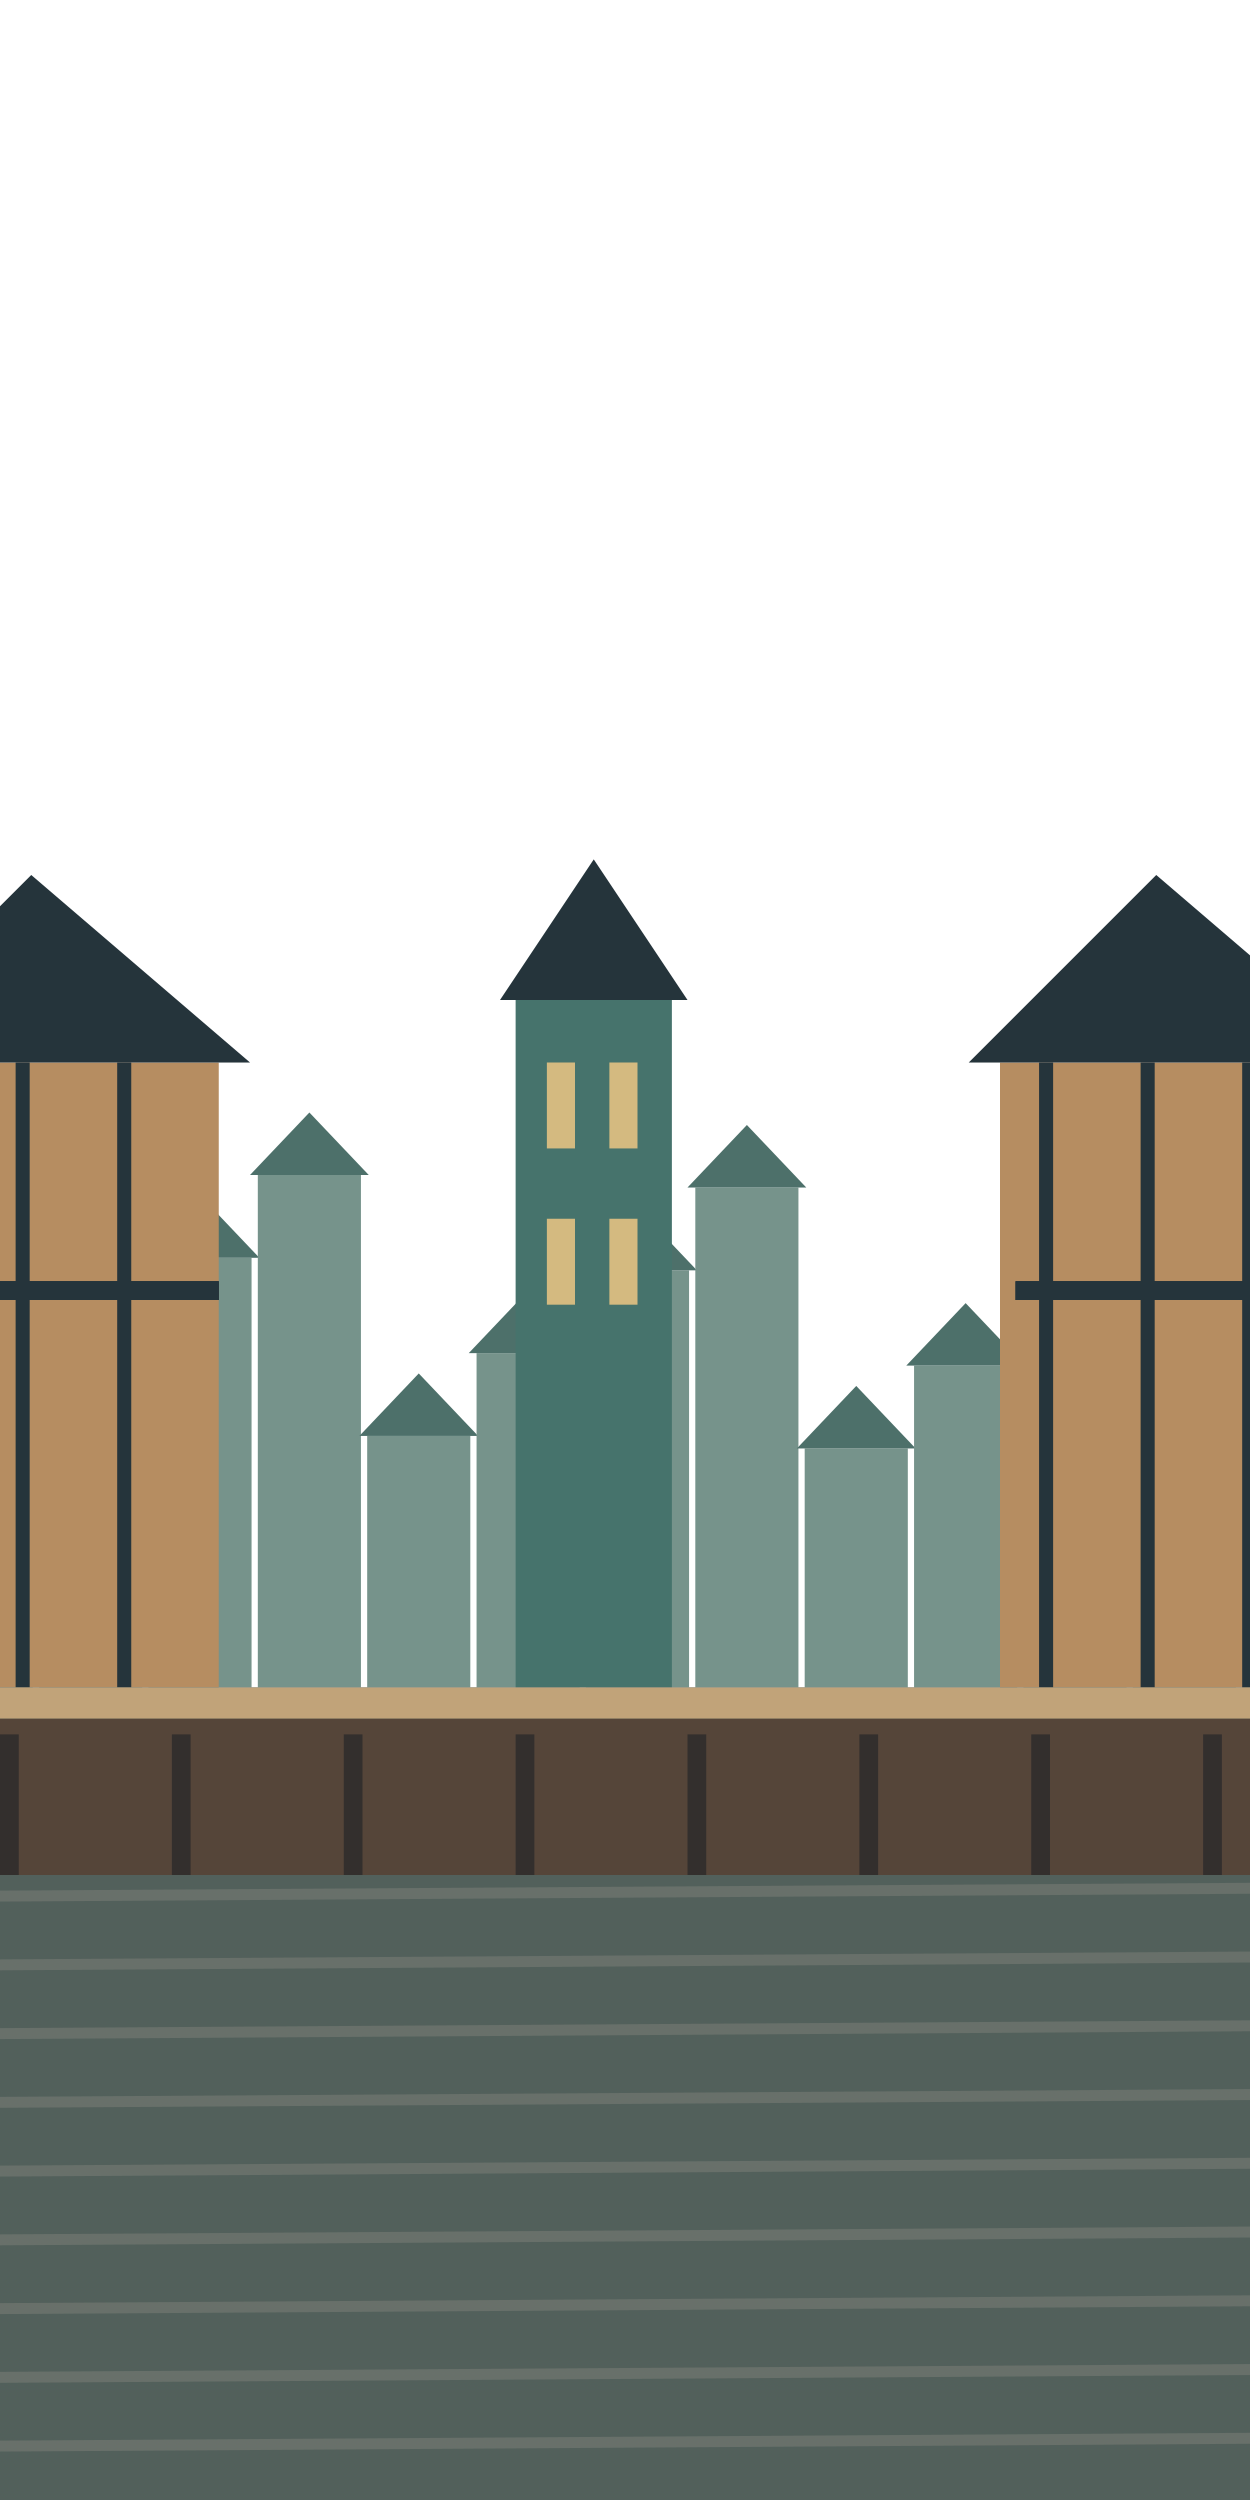
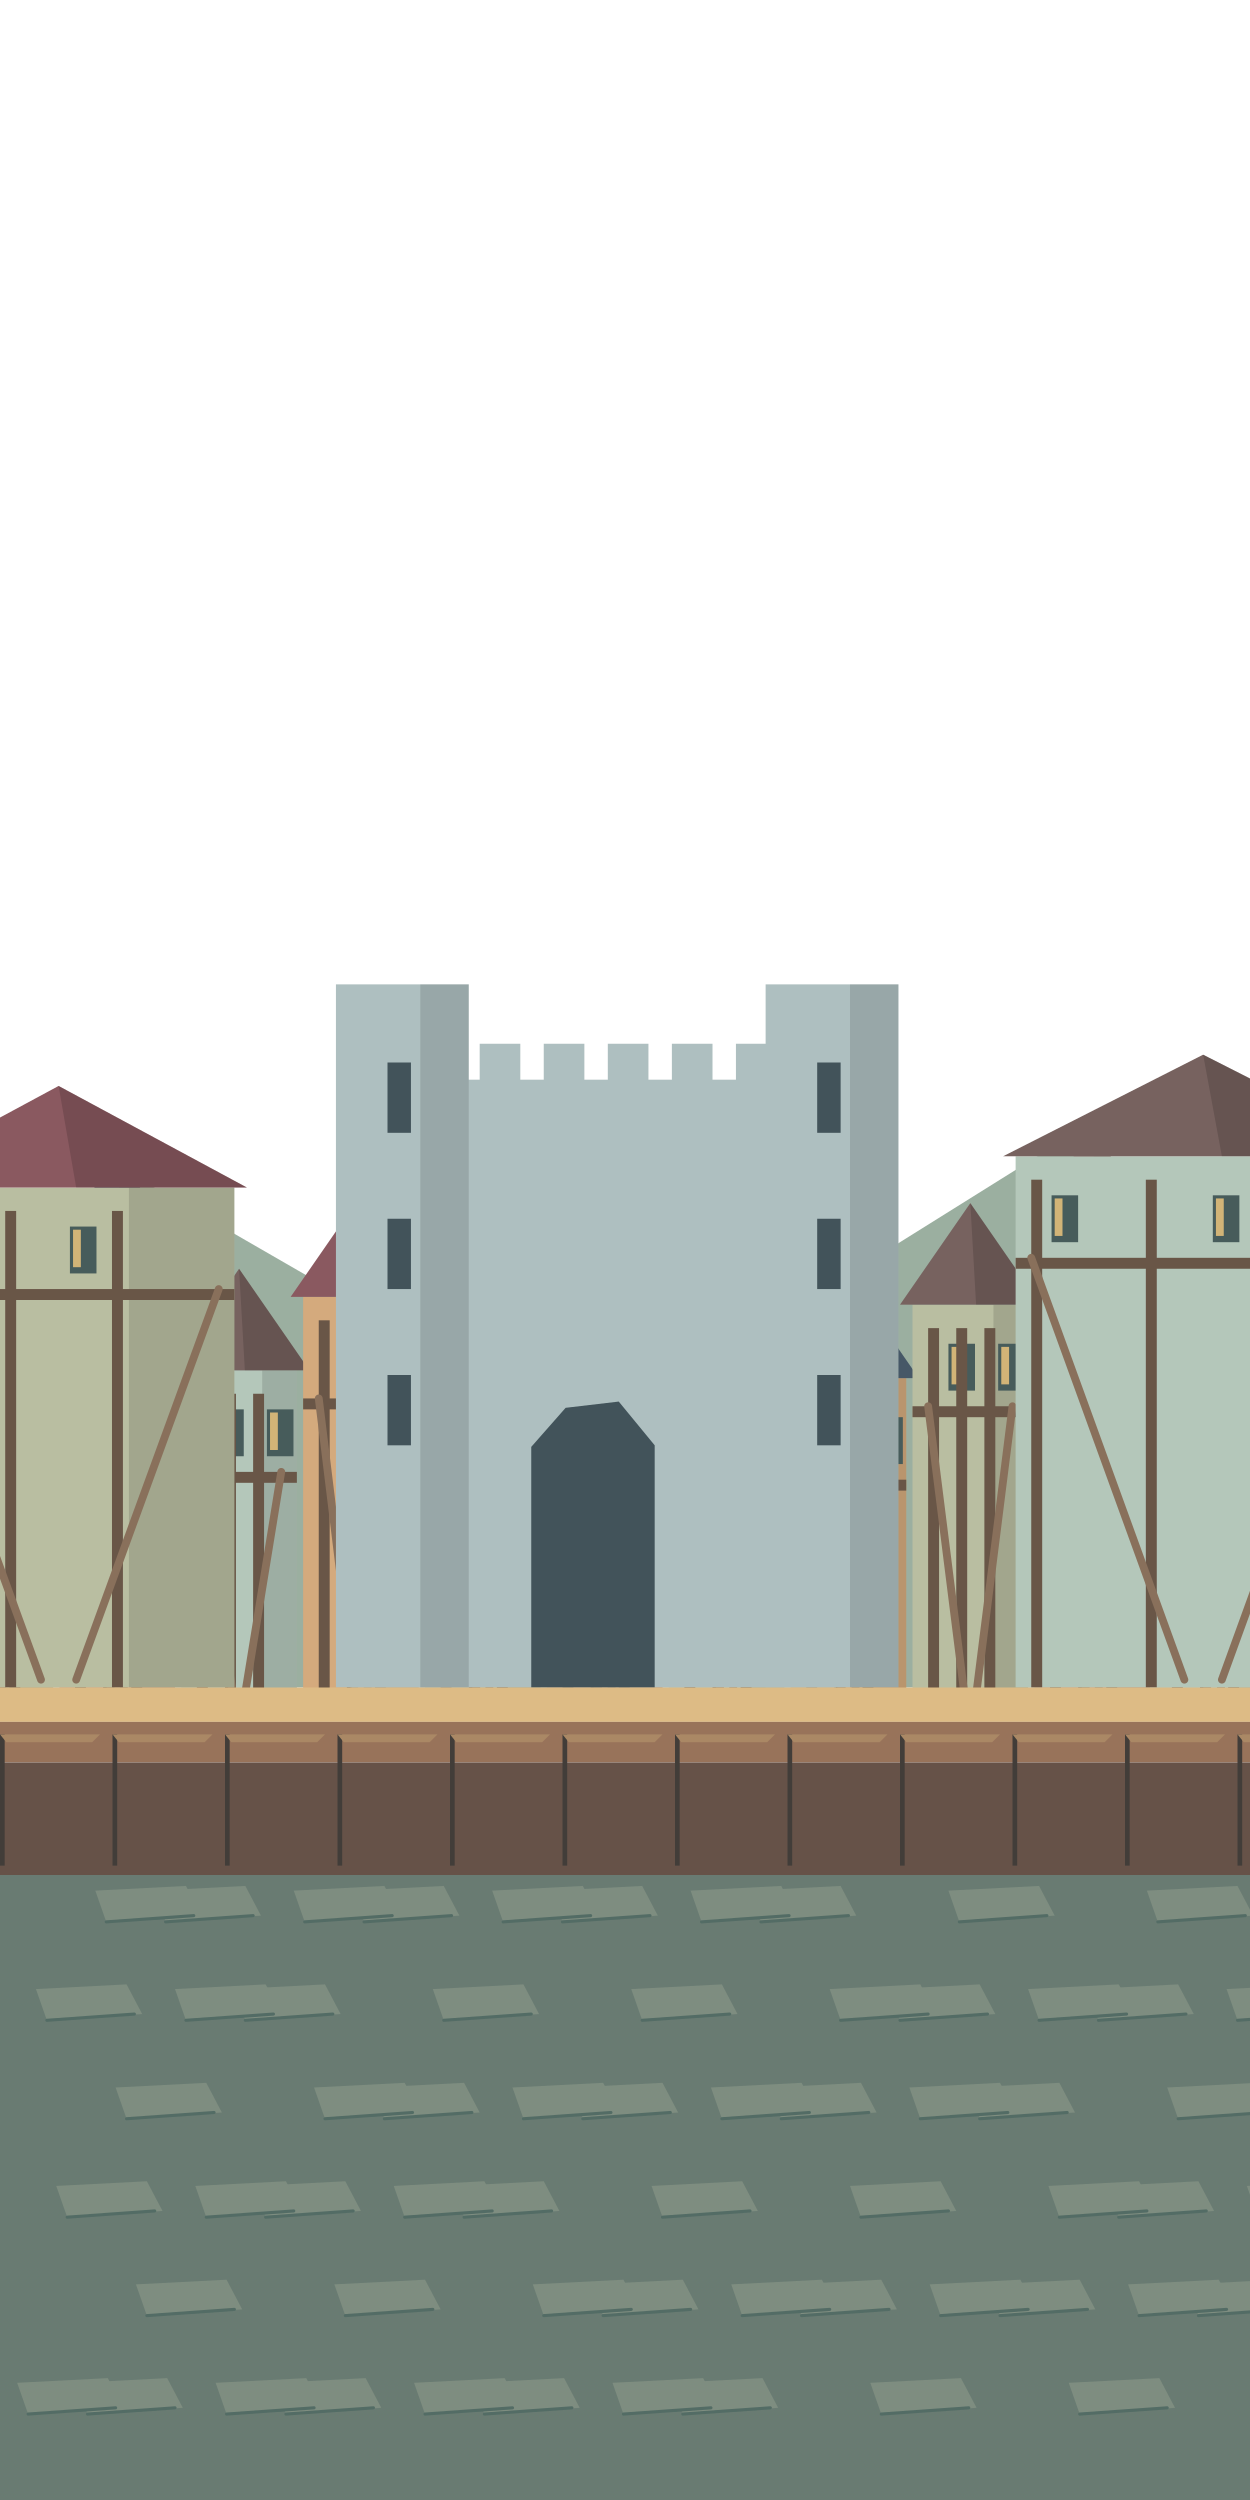
<svg xmlns="http://www.w3.org/2000/svg" width="800" height="1600" viewBox="0 0 800 1600">
-   <rect x="-45" y="911" width="66" height="169" fill="#76938b" />
-   <polygon points="-50,911 -12,871 26,911" fill="#4d706a" />
-   <rect x="25" y="858" width="66" height="222" fill="#76938b" />
-   <polygon points="20,858 58,818 96,858" fill="#4d706a" />
-   <rect x="95" y="805" width="66" height="275" fill="#76938b" />
-   <polygon points="90,805 128,765 166,805" fill="#4d706a" />
-   <rect x="165" y="752" width="66" height="328" fill="#76938b" />
-   <polygon points="160,752 198,712 236,752" fill="#4d706a" />
-   <rect x="235" y="919" width="66" height="161" fill="#76938b" />
-   <polygon points="230,919 268,879 306,919" fill="#4d706a" />
-   <rect x="305" y="866" width="66" height="214" fill="#76938b" />
-   <polygon points="300,866 338,826 376,866" fill="#4d706a" />
-   <rect x="375" y="813" width="66" height="267" fill="#76938b" />
-   <polygon points="370,813 408,773 446,813" fill="#4d706a" />
-   <rect x="445" y="760" width="66" height="320" fill="#76938b" />
-   <polygon points="440,760 478,720 516,760" fill="#4d706a" />
-   <rect x="515" y="927" width="66" height="153" fill="#76938b" />
-   <polygon points="510,927 548,887 586,927" fill="#4d706a" />
-   <rect x="585" y="874" width="66" height="206" fill="#76938b" />
-   <polygon points="580,874 618,834 656,874" fill="#4d706a" />
-   <rect x="655" y="821" width="66" height="259" fill="#76938b" />
-   <polygon points="650,821 688,781 726,821" fill="#4d706a" />
-   <rect x="725" y="768" width="66" height="312" fill="#76938b" />
-   <polygon points="720,768 758,728 796,768" fill="#4d706a" />
-   <rect x="795" y="935" width="66" height="145" fill="#76938b" />
-   <polygon points="790,935 828,895 866,935" fill="#4d706a" />
-   <rect x="330" y="640" width="100" height="440" fill="#46736c" />
-   <polygon points="320,640 380,550 440,640" fill="#25343b" />
-   <rect x="350" y="680" width="18" height="55" fill="#d4ba80" />
-   <rect x="390" y="680" width="18" height="55" fill="#d4ba80" />
-   <rect x="350" y="780" width="18" height="55" fill="#d4ba80" />
-   <rect x="390" y="780" width="18" height="55" fill="#d4ba80" />
-   <rect x="-80" y="680" width="220" height="400" fill="#b68d61" />
-   <polygon points="-100,680 20,560 160,680" fill="#25343b" />
-   <rect x="-55" y="680" width="9" height="400" fill="#25343b" />
-   <rect x="-70" y="820" width="210" height="12" fill="#25343b" />
-   <rect x="10" y="680" width="9" height="400" fill="#25343b" />
-   <rect x="-70" y="820" width="210" height="12" fill="#25343b" />
-   <rect x="75" y="680" width="9" height="400" fill="#25343b" />
-   <rect x="-70" y="820" width="210" height="12" fill="#25343b" />
-   <rect x="640" y="680" width="220" height="400" fill="#b68d61" />
-   <polygon points="620,680 740,560 880,680" fill="#25343b" />
-   <rect x="665" y="680" width="9" height="400" fill="#25343b" />
-   <rect x="650" y="820" width="210" height="12" fill="#25343b" />
-   <rect x="730" y="680" width="9" height="400" fill="#25343b" />
-   <rect x="650" y="820" width="210" height="12" fill="#25343b" />
-   <rect x="795" y="680" width="9" height="400" fill="#25343b" />
-   <rect x="650" y="820" width="210" height="12" fill="#25343b" />
-   <rect x="0" y="1080" width="800" height="520" fill="#52605b" />
-   <rect x="0" y="1080" width="800" height="20" fill="#c1a379" />
-   <rect x="0" y="1100" width="800" height="100" fill="#554539" />
-   <rect x="0" y="1110" width="12" height="90" fill="#332f2d" />
-   <rect x="110" y="1110" width="12" height="90" fill="#332f2d" />
-   <rect x="220" y="1110" width="12" height="90" fill="#332f2d" />
-   <rect x="330" y="1110" width="12" height="90" fill="#332f2d" />
-   <rect x="440" y="1110" width="12" height="90" fill="#332f2d" />
-   <rect x="550" y="1110" width="12" height="90" fill="#332f2d" />
-   <rect x="660" y="1110" width="12" height="90" fill="#332f2d" />
-   <rect x="770" y="1110" width="12" height="90" fill="#332f2d" />
-   <polygon points="0,1210 800,1205 800,1212 0,1217" fill="#68706a" />
-   <polygon points="0,1254 800,1249 800,1256 0,1261" fill="#68706a" />
-   <polygon points="0,1298 800,1293 800,1300 0,1305" fill="#68706a" />
-   <polygon points="0,1342 800,1337 800,1344 0,1349" fill="#68706a" />
-   <polygon points="0,1386 800,1381 800,1388 0,1393" fill="#68706a" />
-   <polygon points="0,1430 800,1425 800,1432 0,1437" fill="#68706a" />
-   <polygon points="0,1474 800,1469 800,1476 0,1481" fill="#68706a" />
-   <polygon points="0,1518 800,1513 800,1520 0,1525" fill="#68706a" />
-   <polygon points="0,1562 800,1557 800,1564 0,1569" fill="#68706a" />
+   <polygon points="0,870 90,755 220,830 370,700 520,830 680,730 800,820 800,1080 0,1080" fill="#9bafa0" />
+   <rect x="-40" y="851" width="74" height="239" fill="#b9bea1" />
+   <polygon points="11.8,851 34,851 34,1090 11.8,1090" fill="#00000020" />
+   <polygon points="-48,851 -3,786 42,851" fill="#8a5960" />
+   <polygon points="-3,786 42,851 0.7,851" fill="#00000025" />
+   <rect x="-30" y="866" width="7" height="224" fill="#695647" />
+   <rect x="-17" y="876" width="17" height="30" fill="#475c5b" />
+   <rect x="-15" y="878" width="5" height="24" fill="#d2b477" />
+   <rect x="-12" y="866" width="7" height="224" fill="#695647" />
+   <rect x="14.82" y="876" width="17" height="30" fill="#475c5b" />
+   <rect x="16.82" y="878" width="5" height="24" fill="#d2b477" />
+   <rect x="6" y="866" width="7" height="224" fill="#695647" />
+   <rect x="-40" y="916" width="74" height="7" fill="#695647" />
+   <path d="M-30 916L-6.7 1085M24 916L0.7 1085" fill="none" stroke="#89705b" stroke-width="5" stroke-linecap="round" stroke-linejoin="round" />
+   <rect x="38" y="804" width="74" height="286" fill="#cba28b" />
+   <polygon points="89.8,804 112,804 112,1090 89.8,1090" fill="#00000020" />
+   <polygon points="30,804 75,739 120,804" fill="#526778" />
+   <polygon points="75,739 120,804 78.7,804" fill="#00000025" />
+   <rect x="48" y="819" width="7" height="271" fill="#695647" />
+   <rect x="61" y="829" width="17" height="30" fill="#475c5b" />
+   <rect x="63" y="831" width="5" height="24" fill="#d2b477" />
+   <rect x="66" y="819" width="7" height="271" fill="#695647" />
+   <rect x="92.82" y="829" width="17" height="30" fill="#475c5b" />
+   <rect x="94.82" y="831" width="5" height="24" fill="#d2b477" />
+   <rect x="84" y="819" width="7" height="271" fill="#695647" />
+   <rect x="38" y="869" width="74" height="7" fill="#695647" />
+   <path d="M48 869L71.3 1085M102 869L78.7 1085" fill="none" stroke="#89705b" stroke-width="5" stroke-linecap="round" stroke-linejoin="round" />
+   <rect x="116" y="877" width="74" height="213" fill="#b4c7ba" />
+   <polygon points="167.8,877 190,877 190,1090 167.8,1090" fill="#00000020" />
+   <polygon points="108,877 153,812 198,877" fill="#77625f" />
+   <polygon points="153,812 198,877 156.7,877" fill="#00000025" />
+   <rect x="126" y="892" width="7" height="198" fill="#695647" />
+   <rect x="139" y="902" width="17" height="30" fill="#475c5b" />
+   <rect x="141" y="904" width="5" height="24" fill="#d2b477" />
+   <rect x="144" y="892" width="7" height="198" fill="#695647" />
+   <rect x="170.82" y="902" width="17" height="30" fill="#475c5b" />
+   <rect x="172.82" y="904" width="5" height="24" fill="#d2b477" />
+   <rect x="162" y="892" width="7" height="198" fill="#695647" />
+   <rect x="116" y="942" width="74" height="7" fill="#695647" />
+   <path d="M126 942L149.3 1085M180 942L156.7 1085" fill="none" stroke="#89705b" stroke-width="5" stroke-linecap="round" stroke-linejoin="round" />
+   <rect x="194" y="830" width="74" height="260" fill="#d4aa7d" />
+   <polygon points="245.8,830 268,830 268,1090 245.8,1090" fill="#00000020" />
+   <polygon points="186,830 231,765 276,830" fill="#8a5960" />
+   <polygon points="231,765 276,830 234.7,830" fill="#00000025" />
+   <rect x="204" y="845" width="7" height="245" fill="#695647" />
+   <rect x="217" y="855" width="17" height="30" fill="#475c5b" />
+   <rect x="219" y="857" width="5" height="24" fill="#d2b477" />
+   <rect x="222" y="845" width="7" height="245" fill="#695647" />
+   <rect x="248.82" y="855" width="17" height="30" fill="#475c5b" />
+   <rect x="250.82" y="857" width="5" height="24" fill="#d2b477" />
+   <rect x="240" y="845" width="7" height="245" fill="#695647" />
+   <rect x="194" y="895" width="74" height="7" fill="#695647" />
+   <path d="M204 895L227.3 1085M258 895L234.7 1085" fill="none" stroke="#89705b" stroke-width="5" stroke-linecap="round" stroke-linejoin="round" />
+   <rect x="272" y="783" width="74" height="307" fill="#b9bea1" />
+   <polygon points="323.8,783 346,783 346,1090 323.8,1090" fill="#00000020" />
+   <polygon points="264,783 309,718 354,783" fill="#526778" />
+   <polygon points="309,718 354,783 312.7,783" fill="#00000025" />
+   <rect x="282" y="798" width="7" height="292" fill="#695647" />
+   <rect x="295" y="808" width="17" height="30" fill="#475c5b" />
+   <rect x="297" y="810" width="5" height="24" fill="#d2b477" />
+   <rect x="300" y="798" width="7" height="292" fill="#695647" />
+   <rect x="326.82" y="808" width="17" height="30" fill="#475c5b" />
+   <rect x="328.82" y="810" width="5" height="24" fill="#d2b477" />
+   <rect x="318" y="798" width="7" height="292" fill="#695647" />
+   <rect x="272" y="848" width="74" height="7" fill="#695647" />
+   <path d="M282 848L305.3 1085M336 848L312.7 1085" fill="none" stroke="#89705b" stroke-width="5" stroke-linecap="round" stroke-linejoin="round" />
+   <rect x="350" y="856" width="74" height="234" fill="#cba28b" />
+   <polygon points="401.8,856 424,856 424,1090 401.8,1090" fill="#00000020" />
+   <polygon points="342,856 387,791 432,856" fill="#77625f" />
+   <polygon points="387,791 432,856 390.7,856" fill="#00000025" />
+   <rect x="360" y="871" width="7" height="219" fill="#695647" />
+   <rect x="373" y="881" width="17" height="30" fill="#475c5b" />
+   <rect x="375" y="883" width="5" height="24" fill="#d2b477" />
+   <rect x="378" y="871" width="7" height="219" fill="#695647" />
+   <rect x="404.82" y="881" width="17" height="30" fill="#475c5b" />
+   <rect x="406.82" y="883" width="5" height="24" fill="#d2b477" />
+   <rect x="396" y="871" width="7" height="219" fill="#695647" />
+   <rect x="350" y="921" width="74" height="7" fill="#695647" />
+   <path d="M360 921L383.3 1085M414 921L390.7 1085" fill="none" stroke="#89705b" stroke-width="5" stroke-linecap="round" stroke-linejoin="round" />
+   <rect x="428" y="809" width="74" height="281" fill="#b4c7ba" />
+   <polygon points="479.8,809 502,809 502,1090 479.8,1090" fill="#00000020" />
+   <polygon points="420,809 465,744 510,809" fill="#8a5960" />
+   <polygon points="465,744 510,809 468.7,809" fill="#00000025" />
+   <rect x="438" y="824" width="7" height="266" fill="#695647" />
+   <rect x="451" y="834" width="17" height="30" fill="#475c5b" />
+   <rect x="453" y="836" width="5" height="24" fill="#d2b477" />
+   <rect x="456" y="824" width="7" height="266" fill="#695647" />
+   <rect x="482.82" y="834" width="17" height="30" fill="#475c5b" />
+   <rect x="484.82" y="836" width="5" height="24" fill="#d2b477" />
+   <rect x="474" y="824" width="7" height="266" fill="#695647" />
+   <rect x="428" y="874" width="74" height="7" fill="#695647" />
+   <path d="M438 874L461.3 1085M492 874L468.7 1085" fill="none" stroke="#89705b" stroke-width="5" stroke-linecap="round" stroke-linejoin="round" />
+   <rect x="506" y="882" width="74" height="208" fill="#d4aa7d" />
+   <polygon points="557.8,882 580,882 580,1090 557.8,1090" fill="#00000020" />
+   <polygon points="498,882 543,817 588,882" fill="#526778" />
+   <polygon points="543,817 588,882 546.7,882" fill="#00000025" />
+   <rect x="516" y="897" width="7" height="193" fill="#695647" />
+   <rect x="529" y="907" width="17" height="30" fill="#475c5b" />
+   <rect x="531" y="909" width="5" height="24" fill="#d2b477" />
+   <rect x="534" y="897" width="7" height="193" fill="#695647" />
+   <rect x="560.82" y="907" width="17" height="30" fill="#475c5b" />
+   <rect x="562.82" y="909" width="5" height="24" fill="#d2b477" />
+   <rect x="552" y="897" width="7" height="193" fill="#695647" />
+   <rect x="506" y="947" width="74" height="7" fill="#695647" />
+   <path d="M516 947L539.3 1085M570 947L546.7 1085" fill="none" stroke="#89705b" stroke-width="5" stroke-linecap="round" stroke-linejoin="round" />
+   <rect x="584" y="835" width="74" height="255" fill="#b9bea1" />
+   <polygon points="635.8,835 658,835 658,1090 635.8,1090" fill="#00000020" />
+   <polygon points="576,835 621,770 666,835" fill="#77625f" />
+   <polygon points="621,770 666,835 624.7,835" fill="#00000025" />
+   <rect x="594" y="850" width="7" height="240" fill="#695647" />
+   <rect x="607" y="860" width="17" height="30" fill="#475c5b" />
+   <rect x="609" y="862" width="5" height="24" fill="#d2b477" />
+   <rect x="612" y="850" width="7" height="240" fill="#695647" />
+   <rect x="638.82" y="860" width="17" height="30" fill="#475c5b" />
+   <rect x="640.82" y="862" width="5" height="24" fill="#d2b477" />
+   <rect x="630" y="850" width="7" height="240" fill="#695647" />
+   <rect x="584" y="900" width="74" height="7" fill="#695647" />
+   <path d="M594 900L617.3 1085M648 900L624.7 1085" fill="none" stroke="#89705b" stroke-width="5" stroke-linecap="round" stroke-linejoin="round" />
+   <rect x="662" y="788" width="74" height="302" fill="#cba28b" />
+   <polygon points="713.8,788 736,788 736,1090 713.8,1090" fill="#00000020" />
+   <polygon points="654,788 699,723 744,788" fill="#8a5960" />
+   <polygon points="699,723 744,788 702.7,788" fill="#00000025" />
+   <rect x="672" y="803" width="7" height="287" fill="#695647" />
+   <rect x="685" y="813" width="17" height="30" fill="#475c5b" />
+   <rect x="687" y="815" width="5" height="24" fill="#d2b477" />
+   <rect x="690" y="803" width="7" height="287" fill="#695647" />
+   <rect x="716.82" y="813" width="17" height="30" fill="#475c5b" />
+   <rect x="718.82" y="815" width="5" height="24" fill="#d2b477" />
+   <rect x="708" y="803" width="7" height="287" fill="#695647" />
+   <rect x="662" y="853" width="74" height="7" fill="#695647" />
+   <path d="M672 853L695.3 1085M726 853L702.7 1085" fill="none" stroke="#89705b" stroke-width="5" stroke-linecap="round" stroke-linejoin="round" />
+   <rect x="740" y="861" width="74" height="229" fill="#b4c7ba" />
+   <polygon points="791.8,861 814,861 814,1090 791.8,1090" fill="#00000020" />
+   <polygon points="732,861 777,796 822,861" fill="#526778" />
+   <polygon points="777,796 822,861 780.7,861" fill="#00000025" />
+   <rect x="750" y="876" width="7" height="214" fill="#695647" />
+   <rect x="763" y="886" width="17" height="30" fill="#475c5b" />
+   <rect x="765" y="888" width="5" height="24" fill="#d2b477" />
+   <rect x="768" y="876" width="7" height="214" fill="#695647" />
+   <rect x="794.82" y="886" width="17" height="30" fill="#475c5b" />
+   <rect x="796.82" y="888" width="5" height="24" fill="#d2b477" />
+   <rect x="786" y="876" width="7" height="214" fill="#695647" />
+   <rect x="740" y="926" width="74" height="7" fill="#695647" />
+   <path d="M750 926L773.3 1085M804 926L780.7 1085" fill="none" stroke="#89705b" stroke-width="5" stroke-linecap="round" stroke-linejoin="round" />
+   <rect x="818" y="814" width="74" height="276" fill="#d4aa7d" />
+   <polygon points="869.8,814 892,814 892,1090 869.8,1090" fill="#00000020" />
+   <polygon points="810,814 855,749 900,814" fill="#77625f" />
+   <polygon points="855,749 900,814 858.7,814" fill="#00000025" />
+   <rect x="828" y="829" width="7" height="261" fill="#695647" />
+   <rect x="841" y="839" width="17" height="30" fill="#475c5b" />
+   <rect x="843" y="841" width="5" height="24" fill="#d2b477" />
+   <rect x="846" y="829" width="7" height="261" fill="#695647" />
+   <rect x="872.82" y="839" width="17" height="30" fill="#475c5b" />
+   <rect x="874.82" y="841" width="5" height="24" fill="#d2b477" />
+   <rect x="864" y="829" width="7" height="261" fill="#695647" />
+   <rect x="818" y="879" width="74" height="7" fill="#695647" />
+   <path d="M828 879L851.3 1085M882 879L858.7 1085" fill="none" stroke="#89705b" stroke-width="5" stroke-linecap="round" stroke-linejoin="round" />
+   <rect x="225" y="720" width="310" height="360" fill="#aebfc0" />
+   <rect x="220" y="691" width="320" height="36" fill="#aebfc0" />
+   <rect x="225" y="668" width="26" height="37" fill="#aebfc0" />
+   <rect x="266" y="668" width="26" height="37" fill="#aebfc0" />
+   <rect x="307" y="668" width="26" height="37" fill="#aebfc0" />
+   <rect x="348" y="668" width="26" height="37" fill="#aebfc0" />
+   <rect x="389" y="668" width="26" height="37" fill="#aebfc0" />
+   <rect x="430" y="668" width="26" height="37" fill="#aebfc0" />
+   <rect x="471" y="668" width="26" height="37" fill="#aebfc0" />
+   <rect x="512" y="668" width="26" height="37" fill="#aebfc0" />
+   <rect x="215" y="630" width="85" height="450" fill="#aebfc0" />
+   <polygon points="269,630 300,630 300,1080 269,1080" fill="#00000020" />
+   <rect x="248" y="680" width="15" height="45" fill="#42535a" />
+   <rect x="248" y="780" width="15" height="45" fill="#42535a" />
+   <rect x="248" y="880" width="15" height="45" fill="#42535a" />
+   <rect x="490" y="630" width="85" height="450" fill="#aebfc0" />
+   <polygon points="544,630 575,630 575,1080 544,1080" fill="#00000020" />
+   <rect x="523" y="680" width="15" height="45" fill="#42535a" />
+   <rect x="523" y="780" width="15" height="45" fill="#42535a" />
+   <rect x="523" y="880" width="15" height="45" fill="#42535a" />
+   <polygon points="340,1080 340,926 362,901 396,897 419,925 419,1080" fill="#42535a" />
+   <rect x="-75" y="760" width="225" height="320" fill="#b9bea1" />
+   <polygon points="82.5,760 150,760 150,1080 82.5,1080" fill="#00000020" />
+   <polygon points="-83,760 37.5,695 158,760" fill="#8a5960" />
+   <polygon points="37.5,695 158,760 48.75,760" fill="#00000025" />
+   <rect x="-65" y="775" width="7" height="305" fill="#695647" />
+   <rect x="-52" y="785" width="17" height="30" fill="#475c5b" />
+   <rect x="-50" y="787" width="5" height="24" fill="#d2b477" />
+   <rect x="3.333" y="775" width="7" height="305" fill="#695647" />
+   <rect x="44.75" y="785" width="17" height="30" fill="#475c5b" />
+   <rect x="46.75" y="787" width="5" height="24" fill="#d2b477" />
+   <rect x="71.667" y="775" width="7" height="305" fill="#695647" />
+   <rect x="-75" y="825" width="225" height="7" fill="#695647" />
+   <path d="M-65 825L26.25 1075M140 825L48.75 1075" fill="none" stroke="#89705b" stroke-width="5" stroke-linecap="round" stroke-linejoin="round" />
+   <rect x="650" y="740" width="240" height="340" fill="#b4c7ba" />
+   <polygon points="818,740 890,740 890,1080 818,1080" fill="#00000020" />
+   <polygon points="642,740 770,675 898,740" fill="#77625f" />
+   <polygon points="770,675 898,740 782,740" fill="#00000025" />
+   <rect x="660" y="755" width="7" height="325" fill="#695647" />
+   <rect x="673" y="765" width="17" height="30" fill="#475c5b" />
+   <rect x="675" y="767" width="5" height="24" fill="#d2b477" />
+   <rect x="733.333" y="755" width="7" height="325" fill="#695647" />
+   <rect x="776.2" y="765" width="17" height="30" fill="#475c5b" />
+   <rect x="778.2" y="767" width="5" height="24" fill="#d2b477" />
+   <rect x="806.667" y="755" width="7" height="325" fill="#695647" />
+   <rect x="650" y="805" width="240" height="7" fill="#695647" />
+   <path d="M660 805L758 1075M880 805L782 1075" fill="none" stroke="#89705b" stroke-width="5" stroke-linecap="round" stroke-linejoin="round" />
+   <rect x="0" y="1080" width="800" height="22" fill="#ddbb85" />
+   <rect x="0" y="1102" width="800" height="26" fill="#98735a" />
+   <rect x="0" y="1128" width="800" height="72" fill="#665248" />
+   <rect x="0" y="1110" width="3" height="84" fill="#423d39" />
+   <polygon points="0,1110 64,1110 59,1115 4,1115" fill="#aa8865" />
+   <rect x="72" y="1110" width="3" height="84" fill="#423d39" />
+   <polygon points="72,1110 136,1110 131,1115 76,1115" fill="#aa8865" />
+   <rect x="144" y="1110" width="3" height="84" fill="#423d39" />
+   <polygon points="144,1110 208,1110 203,1115 148,1115" fill="#aa8865" />
+   <rect x="216" y="1110" width="3" height="84" fill="#423d39" />
+   <polygon points="216,1110 280,1110 275,1115 220,1115" fill="#aa8865" />
+   <rect x="288" y="1110" width="3" height="84" fill="#423d39" />
+   <polygon points="288,1110 352,1110 347,1115 292,1115" fill="#aa8865" />
+   <rect x="360" y="1110" width="3" height="84" fill="#423d39" />
+   <polygon points="360,1110 424,1110 419,1115 364,1115" fill="#aa8865" />
+   <rect x="432" y="1110" width="3" height="84" fill="#423d39" />
+   <polygon points="432,1110 496,1110 491,1115 436,1115" fill="#aa8865" />
+   <rect x="504" y="1110" width="3" height="84" fill="#423d39" />
+   <polygon points="504,1110 568,1110 563,1115 508,1115" fill="#aa8865" />
+   <rect x="576" y="1110" width="3" height="84" fill="#423d39" />
+   <polygon points="576,1110 640,1110 635,1115 580,1115" fill="#aa8865" />
+   <rect x="648" y="1110" width="3" height="84" fill="#423d39" />
+   <polygon points="648,1110 712,1110 707,1115 652,1115" fill="#aa8865" />
+   <rect x="720" y="1110" width="3" height="84" fill="#423d39" />
+   <polygon points="720,1110 784,1110 779,1115 724,1115" fill="#aa8865" />
+   <rect x="792" y="1110" width="3" height="84" fill="#423d39" />
+   <polygon points="792,1110 856,1110 851,1115 796,1115" fill="#aa8865" />
+   <rect x="0" y="1200" width="800" height="400" fill="#697b72" />
+   <polygon points="99,1210 157,1207 167,1226 106,1230" fill="#7e8d80" />
+   <path d="M106 1230L162 1226" fill="none" stroke="#536c65" stroke-width="2" stroke-linecap="round" stroke-linejoin="round" />
+   <polygon points="226,1210 284,1207 294,1226 233,1230" fill="#7e8d80" />
+   <path d="M233 1230L289 1226" fill="none" stroke="#536c65" stroke-width="2" stroke-linecap="round" stroke-linejoin="round" />
+   <polygon points="353,1210 411,1207 421,1226 360,1230" fill="#7e8d80" />
+   <path d="M360 1230L416 1226" fill="none" stroke="#536c65" stroke-width="2" stroke-linecap="round" stroke-linejoin="round" />
+   <polygon points="480,1210 538,1207 548,1226 487,1230" fill="#7e8d80" />
+   <path d="M487 1230L543 1226" fill="none" stroke="#536c65" stroke-width="2" stroke-linecap="round" stroke-linejoin="round" />
+   <polygon points="607,1210 665,1207 675,1226 614,1230" fill="#7e8d80" />
+   <path d="M614 1230L670 1226" fill="none" stroke="#536c65" stroke-width="2" stroke-linecap="round" stroke-linejoin="round" />
+   <polygon points="734,1210 792,1207 802,1226 741,1230" fill="#7e8d80" />
+   <path d="M741 1230L797 1226" fill="none" stroke="#536c65" stroke-width="2" stroke-linecap="round" stroke-linejoin="round" />
+   <polygon points="61,1210 119,1207 129,1226 68,1230" fill="#7e8d80" />
+   <path d="M68 1230L124 1226" fill="none" stroke="#536c65" stroke-width="2" stroke-linecap="round" stroke-linejoin="round" />
+   <polygon points="188,1210 246,1207 256,1226 195,1230" fill="#7e8d80" />
+   <path d="M195 1230L251 1226" fill="none" stroke="#536c65" stroke-width="2" stroke-linecap="round" stroke-linejoin="round" />
+   <polygon points="315,1210 373,1207 383,1226 322,1230" fill="#7e8d80" />
+   <path d="M322 1230L378 1226" fill="none" stroke="#536c65" stroke-width="2" stroke-linecap="round" stroke-linejoin="round" />
+   <polygon points="442,1210 500,1207 510,1226 449,1230" fill="#7e8d80" />
+   <path d="M449 1230L505 1226" fill="none" stroke="#536c65" stroke-width="2" stroke-linecap="round" stroke-linejoin="round" />
+   <polygon points="569,1273 627,1270 637,1289 576,1293" fill="#7e8d80" />
+   <path d="M576 1293L632 1289" fill="none" stroke="#536c65" stroke-width="2" stroke-linecap="round" stroke-linejoin="round" />
+   <polygon points="696,1273 754,1270 764,1289 703,1293" fill="#7e8d80" />
+   <path d="M703 1293L759 1289" fill="none" stroke="#536c65" stroke-width="2" stroke-linecap="round" stroke-linejoin="round" />
+   <polygon points="23,1273 81,1270 91,1289 30,1293" fill="#7e8d80" />
+   <path d="M30 1293L86 1289" fill="none" stroke="#536c65" stroke-width="2" stroke-linecap="round" stroke-linejoin="round" />
+   <polygon points="150,1273 208,1270 218,1289 157,1293" fill="#7e8d80" />
+   <path d="M157 1293L213 1289" fill="none" stroke="#536c65" stroke-width="2" stroke-linecap="round" stroke-linejoin="round" />
+   <polygon points="277,1273 335,1270 345,1289 284,1293" fill="#7e8d80" />
+   <path d="M284 1293L340 1289" fill="none" stroke="#536c65" stroke-width="2" stroke-linecap="round" stroke-linejoin="round" />
+   <polygon points="404,1273 462,1270 472,1289 411,1293" fill="#7e8d80" />
+   <path d="M411 1293L467 1289" fill="none" stroke="#536c65" stroke-width="2" stroke-linecap="round" stroke-linejoin="round" />
+   <polygon points="531,1273 589,1270 599,1289 538,1293" fill="#7e8d80" />
+   <path d="M538 1293L594 1289" fill="none" stroke="#536c65" stroke-width="2" stroke-linecap="round" stroke-linejoin="round" />
+   <polygon points="658,1273 716,1270 726,1289 665,1293" fill="#7e8d80" />
+   <path d="M665 1293L721 1289" fill="none" stroke="#536c65" stroke-width="2" stroke-linecap="round" stroke-linejoin="round" />
+   <polygon points="785,1273 843,1270 853,1289 792,1293" fill="#7e8d80" />
+   <path d="M792 1293L848 1289" fill="none" stroke="#536c65" stroke-width="2" stroke-linecap="round" stroke-linejoin="round" />
+   <polygon points="112,1273 170,1270 180,1289 119,1293" fill="#7e8d80" />
+   <path d="M119 1293L175 1289" fill="none" stroke="#536c65" stroke-width="2" stroke-linecap="round" stroke-linejoin="round" />
+   <polygon points="239,1336 297,1333 307,1352 246,1356" fill="#7e8d80" />
+   <path d="M246 1356L302 1352" fill="none" stroke="#536c65" stroke-width="2" stroke-linecap="round" stroke-linejoin="round" />
+   <polygon points="366,1336 424,1333 434,1352 373,1356" fill="#7e8d80" />
+   <path d="M373 1356L429 1352" fill="none" stroke="#536c65" stroke-width="2" stroke-linecap="round" stroke-linejoin="round" />
+   <polygon points="493,1336 551,1333 561,1352 500,1356" fill="#7e8d80" />
+   <path d="M500 1356L556 1352" fill="none" stroke="#536c65" stroke-width="2" stroke-linecap="round" stroke-linejoin="round" />
+   <polygon points="620,1336 678,1333 688,1352 627,1356" fill="#7e8d80" />
+   <path d="M627 1356L683 1352" fill="none" stroke="#536c65" stroke-width="2" stroke-linecap="round" stroke-linejoin="round" />
+   <polygon points="747,1336 805,1333 815,1352 754,1356" fill="#7e8d80" />
+   <path d="M754 1356L810 1352" fill="none" stroke="#536c65" stroke-width="2" stroke-linecap="round" stroke-linejoin="round" />
+   <polygon points="74,1336 132,1333 142,1352 81,1356" fill="#7e8d80" />
+   <path d="M81 1356L137 1352" fill="none" stroke="#536c65" stroke-width="2" stroke-linecap="round" stroke-linejoin="round" />
+   <polygon points="201,1336 259,1333 269,1352 208,1356" fill="#7e8d80" />
+   <path d="M208 1356L264 1352" fill="none" stroke="#536c65" stroke-width="2" stroke-linecap="round" stroke-linejoin="round" />
+   <polygon points="328,1336 386,1333 396,1352 335,1356" fill="#7e8d80" />
+   <path d="M335 1356L391 1352" fill="none" stroke="#536c65" stroke-width="2" stroke-linecap="round" stroke-linejoin="round" />
+   <polygon points="455,1336 513,1333 523,1352 462,1356" fill="#7e8d80" />
+   <path d="M462 1356L518 1352" fill="none" stroke="#536c65" stroke-width="2" stroke-linecap="round" stroke-linejoin="round" />
+   <polygon points="582,1336 640,1333 650,1352 589,1356" fill="#7e8d80" />
+   <path d="M589 1356L645 1352" fill="none" stroke="#536c65" stroke-width="2" stroke-linecap="round" stroke-linejoin="round" />
+   <polygon points="709,1399 767,1396 777,1415 716,1419" fill="#7e8d80" />
+   <path d="M716 1419L772 1415" fill="none" stroke="#536c65" stroke-width="2" stroke-linecap="round" stroke-linejoin="round" />
+   <polygon points="36,1399 94,1396 104,1415 43,1419" fill="#7e8d80" />
+   <path d="M43 1419L99 1415" fill="none" stroke="#536c65" stroke-width="2" stroke-linecap="round" stroke-linejoin="round" />
+   <polygon points="163,1399 221,1396 231,1415 170,1419" fill="#7e8d80" />
+   <path d="M170 1419L226 1415" fill="none" stroke="#536c65" stroke-width="2" stroke-linecap="round" stroke-linejoin="round" />
+   <polygon points="290,1399 348,1396 358,1415 297,1419" fill="#7e8d80" />
+   <path d="M297 1419L353 1415" fill="none" stroke="#536c65" stroke-width="2" stroke-linecap="round" stroke-linejoin="round" />
+   <polygon points="417,1399 475,1396 485,1415 424,1419" fill="#7e8d80" />
+   <path d="M424 1419L480 1415" fill="none" stroke="#536c65" stroke-width="2" stroke-linecap="round" stroke-linejoin="round" />
+   <polygon points="544,1399 602,1396 612,1415 551,1419" fill="#7e8d80" />
+   <path d="M551 1419L607 1415" fill="none" stroke="#536c65" stroke-width="2" stroke-linecap="round" stroke-linejoin="round" />
+   <polygon points="671,1399 729,1396 739,1415 678,1419" fill="#7e8d80" />
+   <path d="M678 1419L734 1415" fill="none" stroke="#536c65" stroke-width="2" stroke-linecap="round" stroke-linejoin="round" />
+   <polygon points="798,1399 856,1396 866,1415 805,1419" fill="#7e8d80" />
+   <path d="M805 1419L861 1415" fill="none" stroke="#536c65" stroke-width="2" stroke-linecap="round" stroke-linejoin="round" />
+   <polygon points="125,1399 183,1396 193,1415 132,1419" fill="#7e8d80" />
+   <path d="M132 1419L188 1415" fill="none" stroke="#536c65" stroke-width="2" stroke-linecap="round" stroke-linejoin="round" />
+   <polygon points="252,1399 310,1396 320,1415 259,1419" fill="#7e8d80" />
+   <path d="M259 1419L315 1415" fill="none" stroke="#536c65" stroke-width="2" stroke-linecap="round" stroke-linejoin="round" />
+   <polygon points="379,1462 437,1459 447,1478 386,1482" fill="#7e8d80" />
+   <path d="M386 1482L442 1478" fill="none" stroke="#536c65" stroke-width="2" stroke-linecap="round" stroke-linejoin="round" />
+   <polygon points="506,1462 564,1459 574,1478 513,1482" fill="#7e8d80" />
+   <path d="M513 1482L569 1478" fill="none" stroke="#536c65" stroke-width="2" stroke-linecap="round" stroke-linejoin="round" />
+   <polygon points="633,1462 691,1459 701,1478 640,1482" fill="#7e8d80" />
+   <path d="M640 1482L696 1478" fill="none" stroke="#536c65" stroke-width="2" stroke-linecap="round" stroke-linejoin="round" />
+   <polygon points="760,1462 818,1459 828,1478 767,1482" fill="#7e8d80" />
+   <path d="M767 1482L823 1478" fill="none" stroke="#536c65" stroke-width="2" stroke-linecap="round" stroke-linejoin="round" />
+   <polygon points="87,1462 145,1459 155,1478 94,1482" fill="#7e8d80" />
+   <path d="M94 1482L150 1478" fill="none" stroke="#536c65" stroke-width="2" stroke-linecap="round" stroke-linejoin="round" />
+   <polygon points="214,1462 272,1459 282,1478 221,1482" fill="#7e8d80" />
+   <path d="M221 1482L277 1478" fill="none" stroke="#536c65" stroke-width="2" stroke-linecap="round" stroke-linejoin="round" />
+   <polygon points="341,1462 399,1459 409,1478 348,1482" fill="#7e8d80" />
+   <path d="M348 1482L404 1478" fill="none" stroke="#536c65" stroke-width="2" stroke-linecap="round" stroke-linejoin="round" />
+   <polygon points="468,1462 526,1459 536,1478 475,1482" fill="#7e8d80" />
+   <path d="M475 1482L531 1478" fill="none" stroke="#536c65" stroke-width="2" stroke-linecap="round" stroke-linejoin="round" />
+   <polygon points="595,1462 653,1459 663,1478 602,1482" fill="#7e8d80" />
+   <path d="M602 1482L658 1478" fill="none" stroke="#536c65" stroke-width="2" stroke-linecap="round" stroke-linejoin="round" />
+   <polygon points="722,1462 780,1459 790,1478 729,1482" fill="#7e8d80" />
+   <path d="M729 1482L785 1478" fill="none" stroke="#536c65" stroke-width="2" stroke-linecap="round" stroke-linejoin="round" />
+   <polygon points="49,1525 107,1522 117,1541 56,1545" fill="#7e8d80" />
+   <path d="M56 1545L112 1541" fill="none" stroke="#536c65" stroke-width="2" stroke-linecap="round" stroke-linejoin="round" />
+   <polygon points="176,1525 234,1522 244,1541 183,1545" fill="#7e8d80" />
+   <path d="M183 1545L239 1541" fill="none" stroke="#536c65" stroke-width="2" stroke-linecap="round" stroke-linejoin="round" />
+   <polygon points="303,1525 361,1522 371,1541 310,1545" fill="#7e8d80" />
+   <path d="M310 1545L366 1541" fill="none" stroke="#536c65" stroke-width="2" stroke-linecap="round" stroke-linejoin="round" />
+   <polygon points="430,1525 488,1522 498,1541 437,1545" fill="#7e8d80" />
+   <path d="M437 1545L493 1541" fill="none" stroke="#536c65" stroke-width="2" stroke-linecap="round" stroke-linejoin="round" />
+   <polygon points="557,1525 615,1522 625,1541 564,1545" fill="#7e8d80" />
+   <path d="M564 1545L620 1541" fill="none" stroke="#536c65" stroke-width="2" stroke-linecap="round" stroke-linejoin="round" />
+   <polygon points="684,1525 742,1522 752,1541 691,1545" fill="#7e8d80" />
+   <path d="M691 1545L747 1541" fill="none" stroke="#536c65" stroke-width="2" stroke-linecap="round" stroke-linejoin="round" />
+   <polygon points="11,1525 69,1522 79,1541 18,1545" fill="#7e8d80" />
+   <path d="M18 1545L74 1541" fill="none" stroke="#536c65" stroke-width="2" stroke-linecap="round" stroke-linejoin="round" />
+   <polygon points="138,1525 196,1522 206,1541 145,1545" fill="#7e8d80" />
+   <path d="M145 1545L201 1541" fill="none" stroke="#536c65" stroke-width="2" stroke-linecap="round" stroke-linejoin="round" />
+   <polygon points="265,1525 323,1522 333,1541 272,1545" fill="#7e8d80" />
+   <path d="M272 1545L328 1541" fill="none" stroke="#536c65" stroke-width="2" stroke-linecap="round" stroke-linejoin="round" />
+   <polygon points="392,1525 450,1522 460,1541 399,1545" fill="#7e8d80" />
+   <path d="M399 1545L455 1541" fill="none" stroke="#536c65" stroke-width="2" stroke-linecap="round" stroke-linejoin="round" />
</svg>
